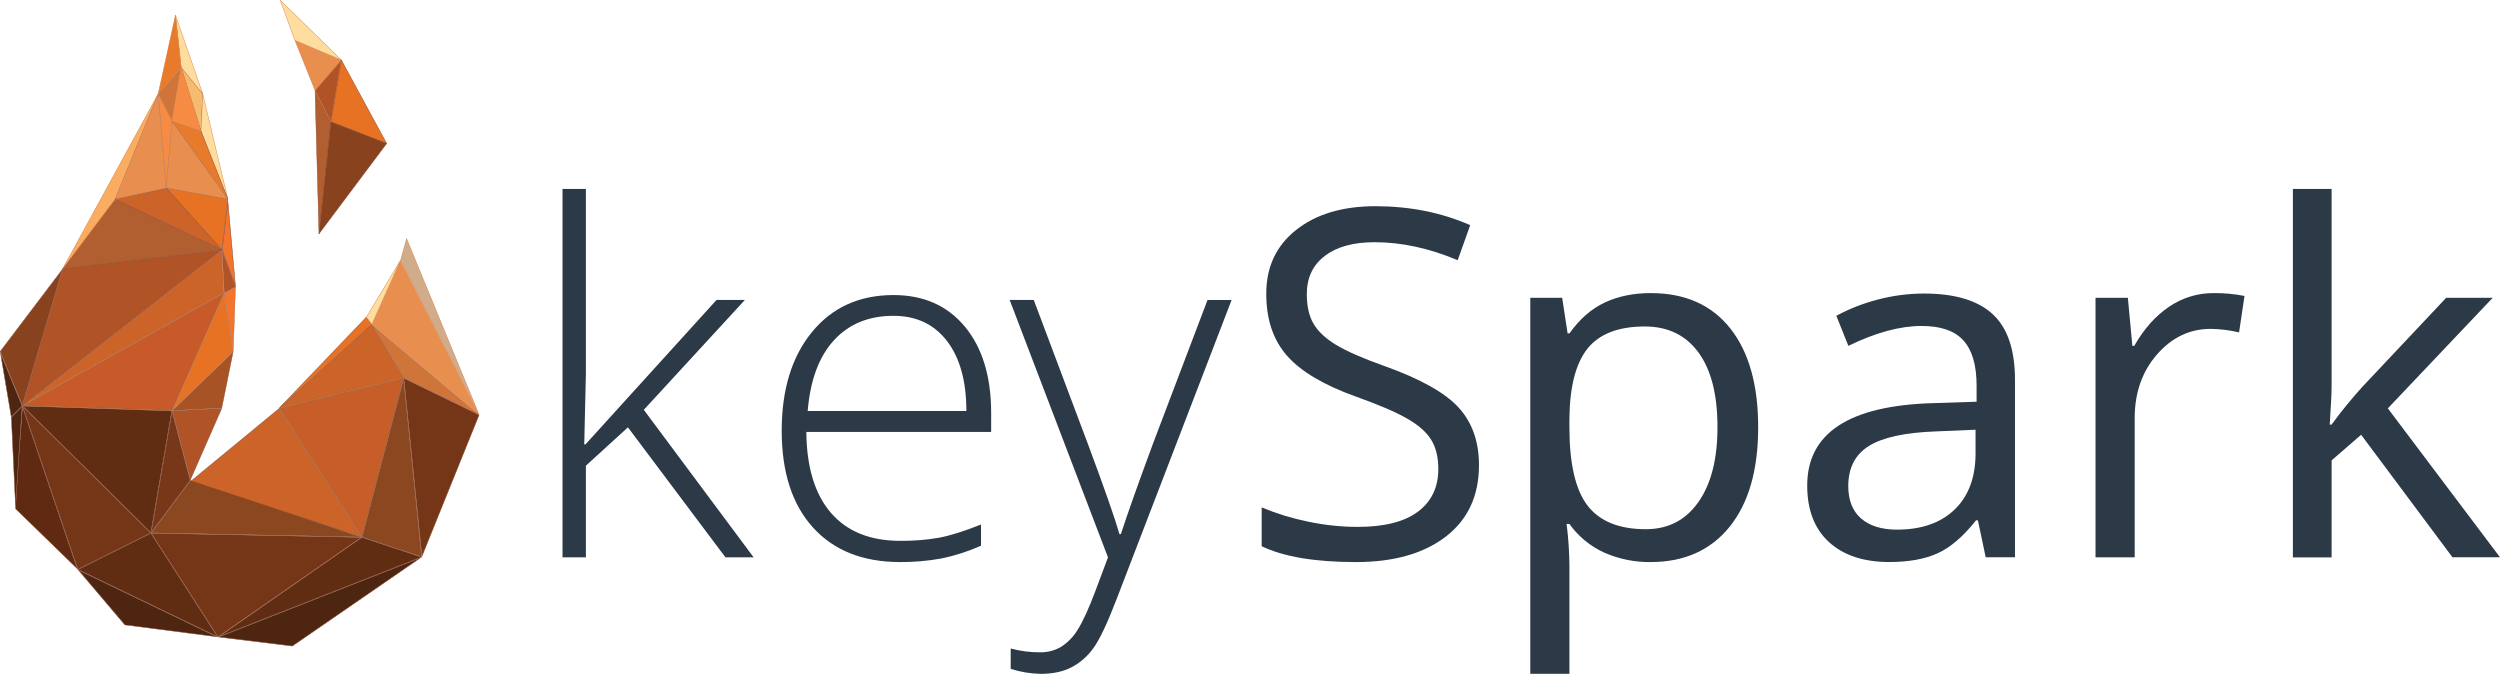
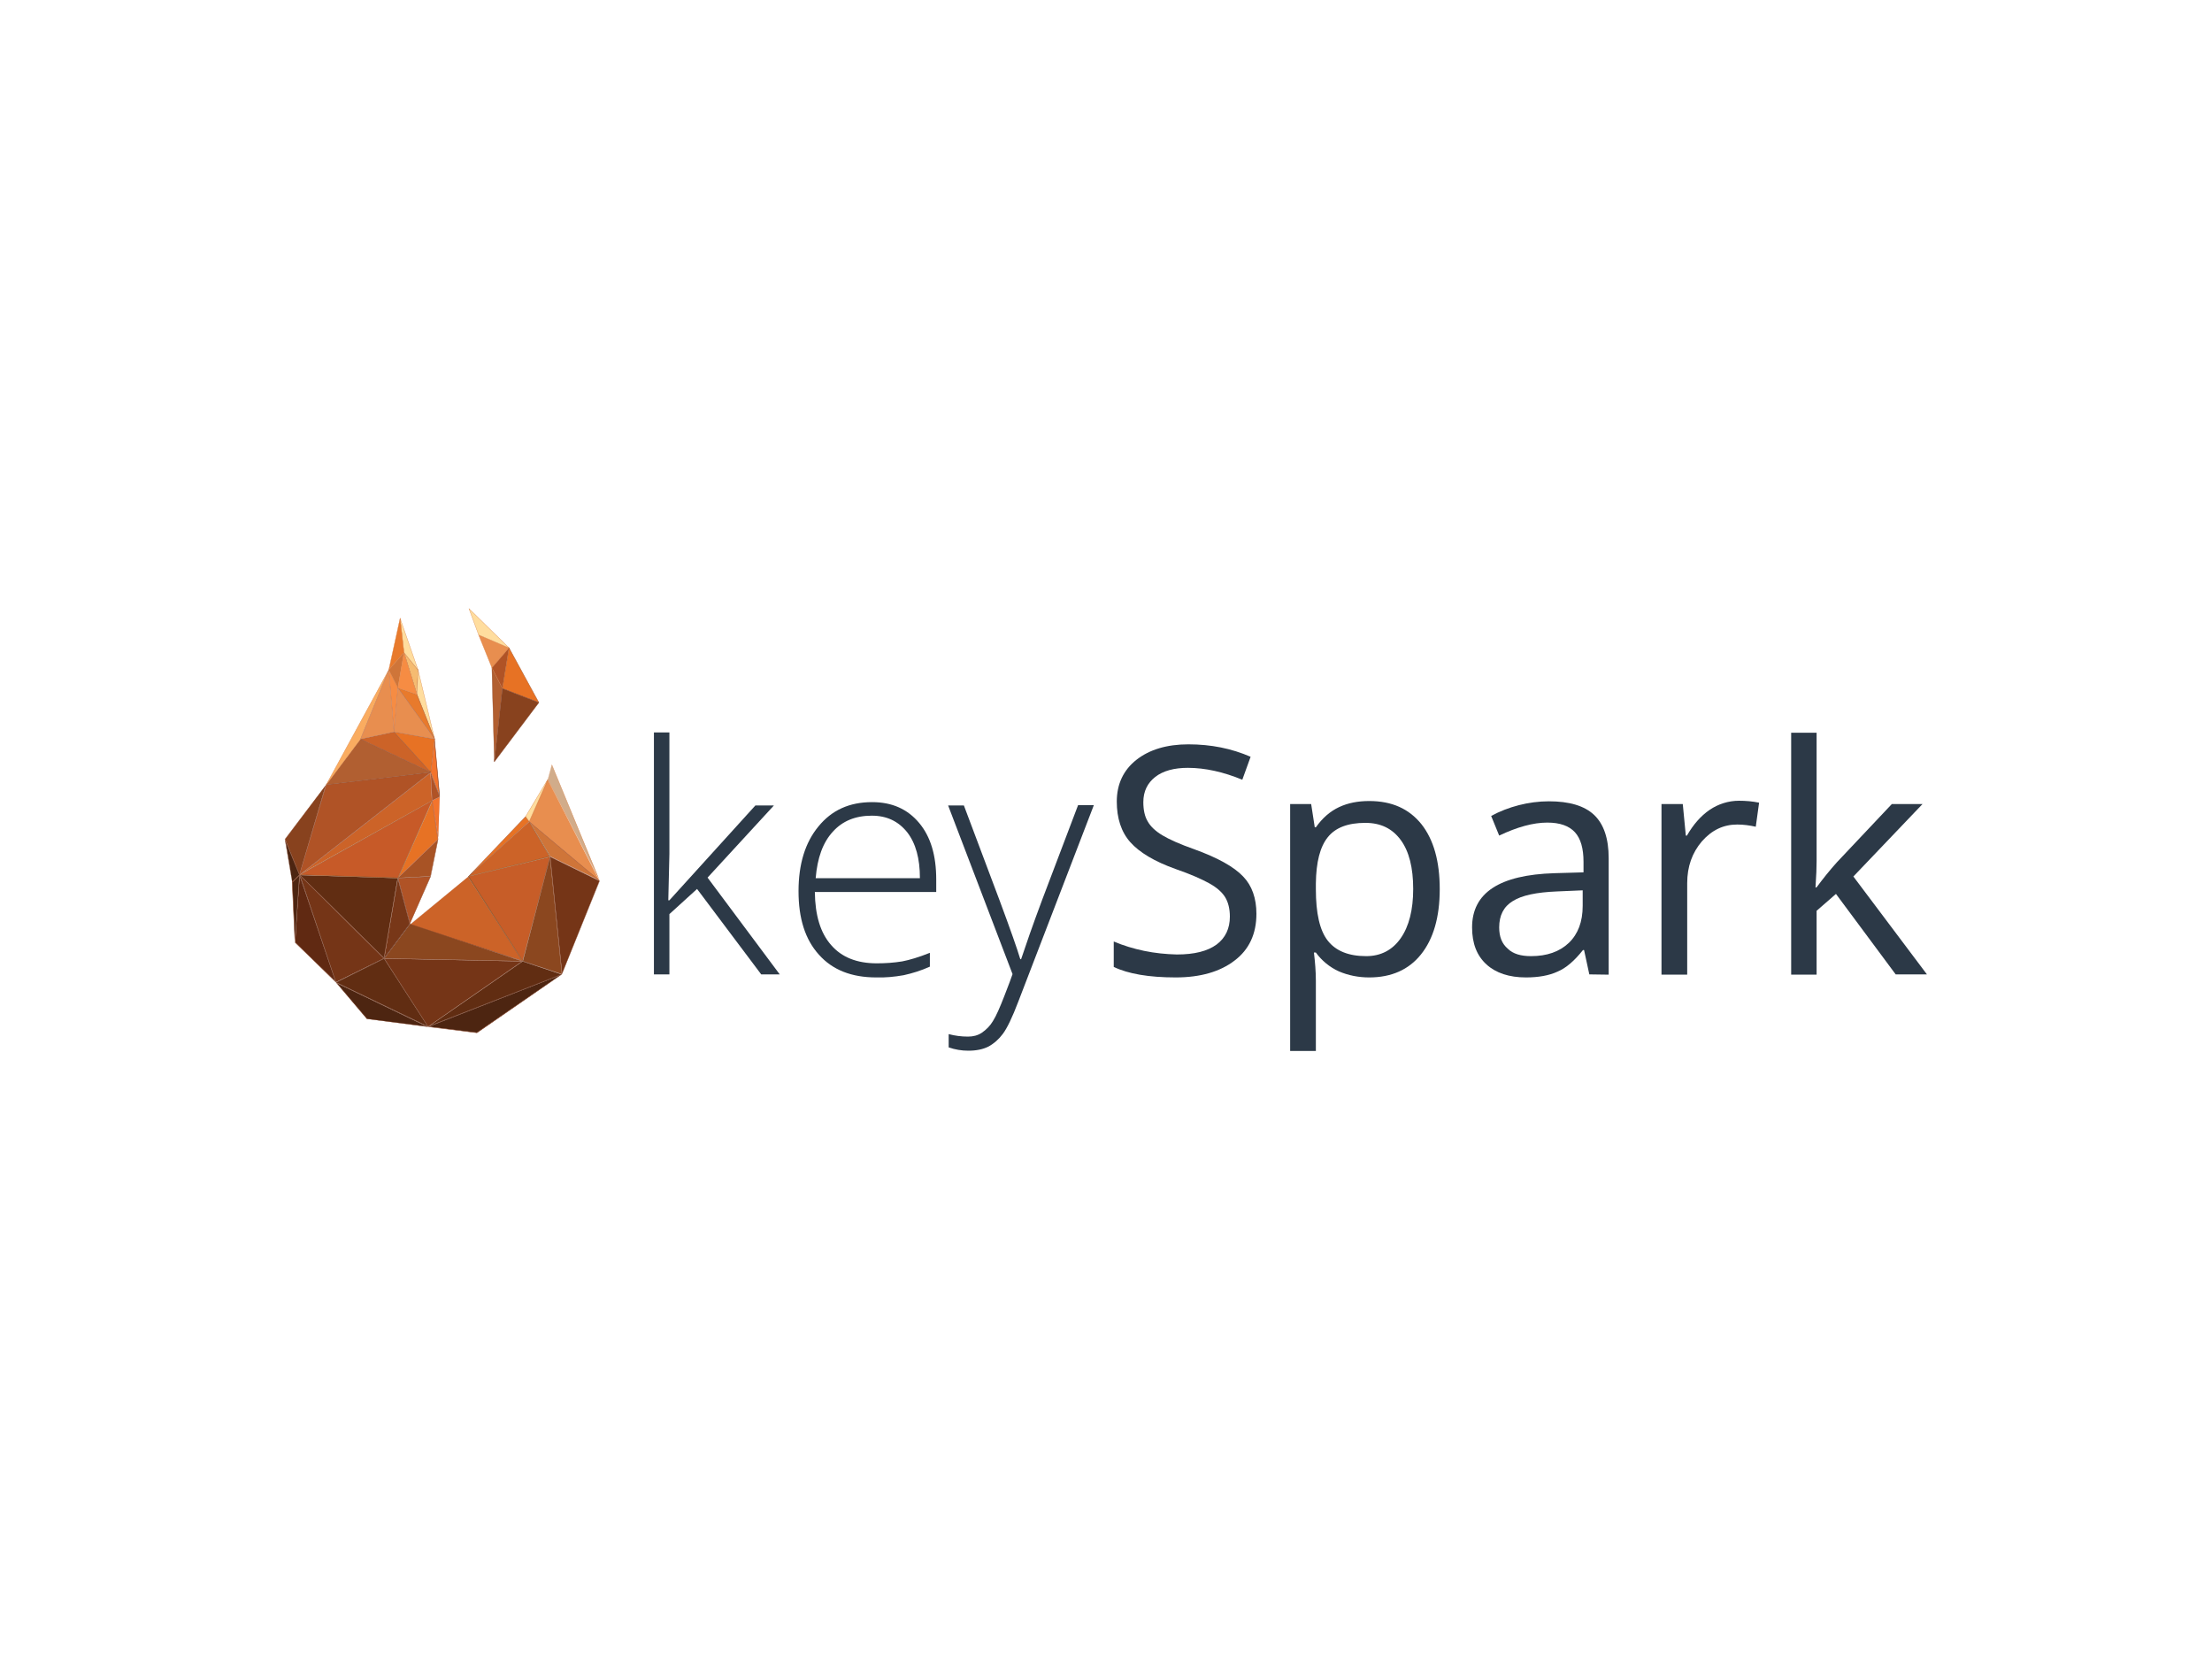
- <svg xmlns="http://www.w3.org/2000/svg" id="Layer_1" data-name="Layer 1" viewBox="0 0 1420.26 382.8">
-   <defs>
-     <style>.cls-1{fill:#f5bb71;}.cls-1,.cls-24,.cls-25,.cls-28,.cls-29,.cls-32,.cls-36{stroke:#8c4b31;}.cls-1,.cls-24,.cls-25,.cls-26,.cls-27,.cls-28,.cls-29,.cls-30,.cls-31,.cls-32,.cls-33,.cls-34,.cls-35,.cls-36,.cls-37{stroke-linejoin:round;stroke-width:0.25px;}.cls-2,.cls-36{fill:#88421e;}.cls-3{fill:#8c4b31;}.cls-4{fill:#602912;}.cls-5{fill:#4d2511;}.cls-6{fill:#753517;}.cls-33,.cls-37,.cls-7{fill:#e88e4f;}.cls-8{fill:#d67f43;}.cls-31,.cls-9{fill:#cf7539;}.cls-10{fill:#a15538;}.cls-11,.cls-28{fill:#cc6328;}.cls-12{fill:#c75d28;}.cls-13{fill:#8a5121;}.cls-14{fill:#8b471f;}.cls-15{fill:#612d12;}.cls-16{fill:#713d28;}.cls-17{fill:#783718;}.cls-18,.cls-24,.cls-34{fill:#b05326;}.cls-19{fill:#a85325;}.cls-20{fill:#f3742c;}.cls-21{fill:#b9623f;}.cls-22,.cls-29{fill:#e77224;}.cls-23{fill:#c75a28;}.cls-25{fill:#b15f31;}.cls-26{fill:#ffdd9e;}.cls-26,.cls-27,.cls-30,.cls-31,.cls-33,.cls-34,.cls-35{stroke:#d67f43;}.cls-27,.cls-32{fill:#e87a2c;}.cls-30{fill:#f68c43;}.cls-35{fill:#faac60;}.cls-37{stroke:#b07158;}.cls-38{fill:#d1ac8a;}.cls-39{fill:#2c3947;}</style>
-   </defs>
-   <polygon class="cls-1" points="114.19 74.53 102.91 38.25 115.18 53.33 114.19 74.53" />
-   <polygon class="cls-2" points="0.14 199.65 35.4 153.13 12.67 230.18 0.14 199.65" />
-   <path class="cls-3" d="M2057.72,979.76l-22.44,76-12.36-30.14,34.8-45.91m0.63-1.24-35.71,47.12,12.69,30.93,23-78h0Z" transform="translate(-2022.63 -826.01)" />
-   <path class="cls-4" d="M2031.52,1115.08c-0.23-1,2.41-38,3.88-57.88l31.12,91.92Z" transform="translate(-2022.63 -826.01)" />
-   <path class="cls-3" d="M2035.48,1057.82l30.75,90.84L2031.66,1115c-0.17-2.05,2.36-37.49,3.81-57.23m-0.16-1.25s-4.23,57.18-3.89,58.6l35.37,34.4-31.48-93h0Z" transform="translate(-2022.63 -826.01)" />
-   <polygon class="cls-5" points="0.31 200.72 12.54 230.53 6.43 236.82 0.31 200.72" />
-   <path class="cls-3" d="M2023.25,1027.82l11.77,28.69-5.89,6.06-5.89-34.75m-0.62-2.18,6.34,37.46,6.34-6.53-12.69-30.93h0Z" transform="translate(-2022.63 -826.01)" />
-   <polygon class="cls-5" points="6.47 237.08 12.54 230.88 8.82 286.94 6.47 237.08" />
-   <path class="cls-3" d="M2035,1057.23l-3.55,53.52-2.24-47.55,5.79-6m0.29-.66-6.34,6.53,2.45,52.07,3.89-58.6h0Z" transform="translate(-2022.63 -826.01)" />
-   <polygon class="cls-5" points="70.97 354.99 44.65 323.92 123.07 361.73 70.97 354.99" />
-   <path class="cls-3" d="M2067.76,1150.3l77.19,37.22-51.23-6.62-26-30.6m-1-.74,26.78,31.57,52.86,6.83-79.65-38.4h0Z" transform="translate(-2022.63 -826.01)" />
-   <polygon class="cls-5" points="124.32 361.89 238.68 316.99 166.08 367 124.32 361.89" />
-   <path class="cls-3" d="M2260.34,1143.52l-71.67,49.36-41.22-5.05,112.88-44.31m1.93-1L2146.45,1188l42.29,5.18,73.54-50.65h0Z" transform="translate(-2022.63 -826.01)" />
-   <polygon class="cls-6" points="229.46 214.92 272.15 235.73 239.72 315.96 229.46 214.92" />
-   <path class="cls-3" d="M2252.24,1041.14l42.38,20.67-32.19,79.65-10.19-100.32m-0.29-.42,10.34,101.78,32.66-80.81-43-21h0Z" transform="translate(-2022.63 -826.01)" />
-   <polygon class="cls-7" points="211.37 184.28 227.44 148.32 271.91 235.18 211.37 184.28" />
-   <path class="cls-8" d="M2250.08,974.63l44.07,86.07-60-50.44,15.92-35.63m0-.58-16.21,36.28,61.09,51.36L2250.06,974h0Z" transform="translate(-2022.63 -826.01)" />
-   <polygon class="cls-9" points="229.37 214.59 211.71 184.89 271.45 235.12 229.37 214.59" />
-   <path class="cls-10" d="M2234.82,1011.47l58.4,49.1-41.1-20-17.3-29.05m-1-1.15,18.09,30.39,43,21-61.09-51.36h0Z" transform="translate(-2022.63 -826.01)" />
-   <polygon class="cls-11" points="108.03 273.7 158.56 232.09 205.29 304.95 108.03 273.7" />
-   <path class="cls-3" d="M2181.16,1058.29l46.46,72.44-96.71-31.07,50.25-41.38m0.06-.37-50.82,41.85,97.81,31.42-47-73.27h0Z" transform="translate(-2022.63 -826.01)" />
-   <polygon class="cls-12" points="158.79 231.98 229.14 214.88 205.53 304.87 158.79 231.98" />
-   <path class="cls-13" d="M2251.59,1041.06l-23.48,89.51-46.49-72.49,70-17m0.35-.34-70.72,17.2,47,73.27,23.73-90.47h0Z" transform="translate(-2022.63 -826.01)" />
-   <polygon class="cls-11" points="211.19 184.51 229.12 214.62 159.04 231.67 211.19 184.51" />
-   <path class="cls-13" d="M2233.79,1010.72l17.76,29.84-69.43,16.88,51.67-46.72m0.06-.39-52.63,47.59,70.72-17.2-18.09-30.39h0Z" transform="translate(-2022.63 -826.01)" />
-   <polygon class="cls-14" points="205.73 305.09 229.26 215.41 239.5 316.3 205.73 305.09" />
-   <path class="cls-3" d="M2251.83,1042.12l10.16,100L2228.51,1131l23.32-88.9m0.11-1.4-23.73,90.47,34.07,11.31-10.34-101.78h0Z" transform="translate(-2022.63 -826.01)" />
-   <polygon class="cls-15" points="205.6 305.31 239.28 316.49 124.77 361.44 205.6 305.31" />
-   <path class="cls-16" d="M2228.25,1131.46l33.29,11.05-113.19,44.43,79.9-55.49m0-.28L2146.45,1188l115.83-45.47-34.07-11.31h0Z" transform="translate(-2022.63 -826.01)" />
-   <polygon class="cls-6" points="85.99 302.95 205.19 305.29 123.85 361.77 85.99 302.95" />
-   <path class="cls-3" d="M2108.85,1129.09l118.58,2.33-80.91,56.19-37.67-58.52m-0.46-.26,38.06,59.13,81.76-56.78-119.82-2.36h0Z" transform="translate(-2022.63 -826.01)" />
-   <polygon class="cls-15" points="44.45 323.55 85.71 302.98 123.47 361.64 44.45 323.55" />
-   <path class="cls-16" d="M2108.3,1129.15l37.46,58.2-78.39-37.79,40.93-20.4m0.09-.32-41.59,20.73,79.65,38.4-38.06-59.13h0Z" transform="translate(-2022.63 -826.01)" />
-   <polygon class="cls-6" points="12.97 231.02 85.54 302.78 44.24 323.37 12.97 231.02" />
-   <path class="cls-16" d="M2035.89,1057.49l72.07,71.27-41,20.45-31.05-91.72m-0.58-.92,31.48,93,41.59-20.73-73.07-72.26h0Z" transform="translate(-2022.63 -826.01)" />
-   <polygon class="cls-15" points="13 230.69 97.59 233.44 85.67 302.56 13 230.69" />
-   <path class="cls-3" d="M2035.95,1056.84l84.13,2.73-11.85,68.74-72.27-71.47m-0.63-.27,73.07,72.26,12-69.5-85.05-2.76h0Z" transform="translate(-2022.63 -826.01)" />
-   <polygon class="cls-14" points="86 302.7 108.19 273.04 204.75 305.03 86 302.7" />
-   <path class="cls-3" d="M2130.86,1099.2l95.7,31.7-117.68-2.31,22-29.39m-0.09-.29-22.38,29.92,119.82,2.36-97.44-32.28h0Z" transform="translate(-2022.63 -826.01)" />
-   <polygon class="cls-17" points="97.76 233.91 108 272.87 85.97 302.32 97.76 233.91" />
-   <path class="cls-16" d="M2120.42,1060.51l10.08,38.35-21.69,29,11.61-67.34m-0.05-1.18-12,69.5,22.38-29.92-10.4-39.58h0Z" transform="translate(-2022.63 -826.01)" />
-   <polygon class="cls-18" points="97.9 233.44 125.9 232.04 108.17 272.52 97.9 233.44" />
-   <path class="cls-3" d="M2148.33,1058.19l-17.51,40-10.14-38.59,27.64-1.38m0.39-.27-28.36,1.41,10.4,39.58,18-41h0Z" transform="translate(-2022.63 -826.01)" />
-   <polygon class="cls-19" points="132.42 200 125.99 231.78 98.06 233.18 132.42 200" />
-   <path class="cls-3" d="M2154.85,1026.38l-6.33,31.3L2121,1059l33.82-32.67m0.4-.74-34.88,33.69,28.36-1.41,6.52-32.28h0Z" transform="translate(-2022.63 -826.01)" />
-   <polygon class="cls-20" points="127.48 166.48 133.79 163.09 132.54 198.33 127.48 166.48" />
-   <path class="cls-21" d="M2156.29,989.32l-1.2,33.73-4.84-30.49,6-3.24m0.27-.43-6.58,3.53,5.28,33.22,1.3-36.75h0Z" transform="translate(-2022.63 -826.01)" />
-   <polygon class="cls-20" points="126.21 141.86 129.43 114.31 133.71 161.96 126.21 141.86" />
-   <path class="cls-3" d="M2152,941.54l4.09,45.51L2149,967.89l3.07-26.35m0-2.44-3.35,28.82,7.83,21-4.47-49.79h0Z" transform="translate(-2022.63 -826.01)" />
-   <polygon class="cls-22" points="127.28 166.85 132.49 199.58 98.11 232.78 127.28 166.85" />
-   <path class="cls-21" d="M2149.86,993.3l5.12,32.25-33.87,32.71,28.74-65m0.11-.88-29.6,66.91,34.88-33.69L2150,992.42h0Z" transform="translate(-2022.63 -826.01)" />
-   <polygon class="cls-18" points="126.26 142.71 133.77 162.82 127.46 166.21 126.26 142.71" />
-   <path class="cls-3" d="M2149.06,969.53l7.18,19.24-6,3.24-1.14-22.49m-0.33-1.61,1.25,24.5,6.58-3.53-7.83-21h0Z" transform="translate(-2022.63 -826.01)" />
-   <polygon class="cls-11" points="125.98 142.16 127.21 166.34 14.05 229.65 125.98 142.16" />
-   <path class="cls-21" d="M2148.5,968.41l1.22,23.86L2038,1054.76l110.46-86.34m0.23-.49-113.41,88.65L2150,992.42l-1.25-24.5h0Z" transform="translate(-2022.63 -826.01)" />
-   <polygon class="cls-23" points="13.14 230.44 127.08 166.7 97.66 233.19 13.14 230.44" />
-   <path class="cls-13" d="M2149.44,993l-29.23,66.07-84-2.73L2149.44,993m0.53-.58-114.66,64.15,85.05,2.76,29.6-66.91h0Z" transform="translate(-2022.63 -826.01)" />
-   <polygon class="cls-24" points="35.71 152.51 126.09 141.91 12.69 230.56 35.71 152.51" />
-   <polygon class="cls-25" points="65.43 113.09 126.09 141.91 35.71 152.51 65.43 113.09" />
-   <polygon class="cls-26" points="115.18 53.33 129.45 113.09 114.19 74.53 115.18 53.33" />
-   <polygon class="cls-26" points="99.68 8.56 102.91 38.25 115.18 53.33 99.68 8.56" />
-   <polygon class="cls-27" points="89.86 53.33 99.68 8.56 102.91 38.25 89.86 53.33" />
-   <polygon class="cls-28" points="126.09 141.91 94.45 106.81 65.43 113.09 126.09 141.91" />
-   <polygon class="cls-29" points="129.45 113.09 94.45 106.81 126.09 141.91 129.45 113.09" />
-   <polygon class="cls-30" points="89.86 53.33 97.74 68.88 94.45 106.81 89.86 53.33" />
-   <polygon class="cls-31" points="102.91 38.25 97.74 68.88 89.86 53.33 102.91 38.25" />
-   <polygon class="cls-32" points="97.74 68.88 114.19 74.53 129.45 113.09 97.74 68.88" />
-   <polygon class="cls-30" points="102.91 38.25 97.74 68.88 114.19 74.53 102.91 38.25" />
-   <polygon class="cls-33" points="178.99 51.41 167.55 22.92 193.94 34.12 178.99 51.41" />
-   <polygon class="cls-25" points="178.99 51.41 188.01 69.23 181.22 132.82 178.99 51.41" />
-   <polygon class="cls-34" points="193.94 34.12 188.01 69.23 178.99 51.41 193.94 34.12" />
-   <polygon class="cls-29" points="193.94 34.12 188.01 69.23 219.66 81.51 193.94 34.12" />
-   <polygon class="cls-35" points="89.86 53.33 35.71 152.51 65.43 113.09 89.86 53.33" />
-   <polygon class="cls-29" points="158.59 231.9 208.16 180.13 211.22 184.31 158.59 231.9" />
-   <polygon class="cls-26" points="227.43 148.03 208.16 180.13 211.22 184.31 227.43 148.03" />
-   <polygon class="cls-36" points="219.66 81.51 181.22 132.82 188.01 69.23 219.66 81.51" />
-   <polygon class="cls-26" points="193.94 34.12 159.2 0.13 167.55 22.92 193.94 34.12" />
-   <polygon class="cls-37" points="65.43 113.09 89.86 53.33 94.45 106.81 65.43 113.09" />
-   <polygon class="cls-37" points="97.74 68.88 129.45 113.09 94.45 106.81 97.74 68.88" />
-   <polygon class="cls-38" points="227.54 147.98 230.94 135.53 271.04 232.92 227.54 147.98" />
-   <path class="cls-8" d="M2253.6,961.94l38.8,94.25L2250.33,974l3.27-12.08m0-.78L2250.06,974l44.88,87.64-41.39-100.53h0Z" transform="translate(-2022.63 -826.01)" />
-   <path class="cls-39" d="M2355.24,1078.47l74.45-82.05h16.1l-57.41,62.41,62.38,83.8h-16l-55.4-73.85-23.88,21.79v52.06h-13.28V933.34h13.28v104.92l-0.94,40.22h0.67Z" transform="translate(-2022.63 -826.01)" />
-   <path class="cls-39" d="M2534.06,1145.32q-31.79,0-49.57-19.64t-17.77-55q0-35,17.17-56t46.28-21.05q25.76,0,40.65,18t14.89,49v10.76h-105q0.27,30.13,14,46t39.37,15.87a121.75,121.75,0,0,0,21.93-1.75q9.46-1.75,23.94-7.53V1136a106.45,106.45,0,0,1-22.8,7.33A126.32,126.32,0,0,1,2534.06,1145.32Zm-3.89-139.89q-21.06,0-33.8,13.92t-14.89,40.15h90.15q0-25.42-11-39.75T2530.17,1005.43Z" transform="translate(-2022.63 -826.01)" />
-   <path class="cls-39" d="M2596.23,996.42h13.68l30.85,82.05q14.08,37.8,17.84,51h0.8q5.63-17.35,18.38-51.79l30.85-81.24h13.68L2657,1166.31q-7.92,20.71-13.28,28a35.6,35.6,0,0,1-12.54,10.89q-7.18,3.63-17.37,3.63a59.69,59.69,0,0,1-17-2.83v-11.57a62.73,62.73,0,0,0,16.77,2.15,22.52,22.52,0,0,0,12.07-3.23,30.14,30.14,0,0,0,9.46-10q4.22-6.79,9.79-21.52t7.18-19.17Z" transform="translate(-2022.63 -826.01)" />
-   <path class="cls-39" d="M2862.84,1090.31q0,26-18.78,40.49t-51,14.53q-34.88,0-53.66-9v-22.06a140.66,140.66,0,0,0,26.29,8.07,137.92,137.92,0,0,0,28.17,3q22.8,0,34.34-8.68t11.54-24.14q0-10.22-4.09-16.75t-13.68-12q-9.59-5.51-29.18-12.51-27.36-9.82-39.1-23.27T2742,992.79q0-22.73,17-36.18t45.07-13.45q29.24,0,53.79,10.76l-7.11,19.91q-24.28-10.22-47.22-10.22-18.11,0-28.3,7.8t-10.2,21.66q0,10.22,3.76,16.75t12.68,12q8.92,5.45,27.3,12,30.85,11,42.46,23.67T2862.84,1090.31Z" transform="translate(-2022.63 -826.01)" />
-   <path class="cls-39" d="M2960.37,1145.32a63.47,63.47,0,0,1-26.22-5.31,49.33,49.33,0,0,1-19.92-16.34h-1.61a198.25,198.25,0,0,1,1.61,24.48v60.66H2892V995.21h18.11l3.08,20.18h1.07q8.58-12.11,20-17.49t26.16-5.38q29.24,0,45.14,20t15.9,56.23q0,36.32-16.16,56.43T2960.37,1145.32Zm-3.22-133.84q-22.54,0-32.6,12.51t-10.33,39.82v5q0,31.07,10.33,44.46t33.13,13.38q19,0,29.85-15.47t10.8-42.64q0-27.57-10.8-42.3T2957.15,1011.49Z" transform="translate(-2022.63 -826.01)" />
-   <path class="cls-39" d="M3150.72,1142.63l-4.43-21h-1.07q-11,13.86-21.93,18.76t-27.3,4.91q-21.87,0-34.27-11.3t-12.41-32.15q0-44.66,71.23-46.81l25-.81v-9.15q0-17.35-7.45-25.62t-23.81-8.27q-18.38,0-41.58,11.3l-6.84-17.08a104.53,104.53,0,0,1,23.81-9.28,102.91,102.91,0,0,1,26-3.36q26.29,0,39,11.7t12.68,37.53v100.61h-16.5Zm-50.3-15.74q20.79,0,32.66-11.43t11.87-32v-13.32l-22.27.94q-26.56.94-38.3,8.27t-11.74,22.8q0,12.1,7.31,18.43T3100.42,1126.9Z" transform="translate(-2022.63 -826.01)" />
-   <path class="cls-39" d="M3280.17,992.52a86.91,86.91,0,0,1,17.57,1.61l-3.08,20.71a75.66,75.66,0,0,0-16.1-2q-17.84,0-30.52,14.53t-12.68,36.18v79.09H3213.1V995.21h18.38l2.55,27.3h1.07q8.18-14.39,19.72-22.19A44.31,44.31,0,0,1,3280.17,992.52Z" transform="translate(-2022.63 -826.01)" />
-   <path class="cls-39" d="M3347.24,1067.17a262.17,262.17,0,0,1,17.57-21.52l47.49-50.44h26.43L3379.17,1058l63.72,84.61h-27L3364,1073l-16.77,14.53v55.15h-22V933.34h22v111q0,7.4-1.07,22.87h1.07Z" transform="translate(-2022.63 -826.01)" />
+ <svg xmlns="http://www.w3.org/2000/svg" version="1.1" id="Layer_1" x="0px" y="0px" viewBox="0 0 800 600" style="enable-background:new 0 0 800 600;" xml:space="preserve">
+   <style type="text/css">
+ 	.st0{fill:#F5BB71;stroke:#8C4B31;stroke-width:0.104;stroke-linejoin:round;}
+ 	.st1{fill:#88421E;}
+ 	.st2{fill:#8C4B31;}
+ 	.st3{fill:#602912;}
+ 	.st4{fill:#4D2511;}
+ 	.st5{fill:#753517;}
+ 	.st6{fill:#E88E4F;}
+ 	.st7{fill:#D67F43;}
+ 	.st8{fill:#CF7539;}
+ 	.st9{fill:#A15538;}
+ 	.st10{fill:#CC6328;}
+ 	.st11{fill:#C75D28;}
+ 	.st12{fill:#8A5121;}
+ 	.st13{fill:#8B471F;}
+ 	.st14{fill:#612D12;}
+ 	.st15{fill:#713D28;}
+ 	.st16{fill:#783718;}
+ 	.st17{fill:#B05326;}
+ 	.st18{fill:#A85325;}
+ 	.st19{fill:#F3742C;}
+ 	.st20{fill:#B9623F;}
+ 	.st21{fill:#E77224;}
+ 	.st22{fill:#C75A28;}
+ 	.st23{fill:#B05326;stroke:#8C4B31;stroke-width:0.104;stroke-linejoin:round;}
+ 	.st24{fill:#B15F31;stroke:#8C4B31;stroke-width:0.104;stroke-linejoin:round;}
+ 	.st25{fill:#FFDD9E;stroke:#D67F43;stroke-width:0.104;stroke-linejoin:round;}
+ 	.st26{fill:#E87A2C;stroke:#D67F43;stroke-width:0.104;stroke-linejoin:round;}
+ 	.st27{fill:#CC6328;stroke:#8C4B31;stroke-width:0.104;stroke-linejoin:round;}
+ 	.st28{fill:#E77224;stroke:#8C4B31;stroke-width:0.104;stroke-linejoin:round;}
+ 	.st29{fill:#F68C43;stroke:#D67F43;stroke-width:0.104;stroke-linejoin:round;}
+ 	.st30{fill:#CF7539;stroke:#D67F43;stroke-width:0.104;stroke-linejoin:round;}
+ 	.st31{fill:#E87A2C;stroke:#8C4B31;stroke-width:0.104;stroke-linejoin:round;}
+ 	.st32{fill:#E88E4F;stroke:#D67F43;stroke-width:0.104;stroke-linejoin:round;}
+ 	.st33{fill:#B05326;stroke:#D67F43;stroke-width:0.104;stroke-linejoin:round;}
+ 	.st34{fill:#FAAC60;stroke:#D67F43;stroke-width:0.104;stroke-linejoin:round;}
+ 	.st35{fill:#88421E;stroke:#8C4B31;stroke-width:0.104;stroke-linejoin:round;}
+ 	.st36{fill:#E88E4F;stroke:#B07158;stroke-width:0.104;stroke-linejoin:round;}
+ 	.st37{fill:#D1AC8A;}
+ 	.st38{fill:#2C3947;}
+ </style>
+   <g>
+     <polygon class="st0" points="150.8,251.2 146.1,236 151.2,242.3  " />
+     <polygon class="st1" points="103.1,303.5 117.8,284 108.3,316.3  " />
+     <path class="st2" d="M117.7,284.3l-9.4,31.8l-5.2-12.6L117.7,284.3 M118,283.8L103,303.5l5.3,12.9L118,283.8L118,283.8L118,283.8z" />
+     <path class="st3" d="M106.8,340.9c-0.1-0.4,1-15.9,1.6-24.2l13,38.4L106.8,340.9z" />
+     <path class="st2" d="M108.4,316.9l12.9,38l-14.5-14.1C106.7,340,107.8,325.2,108.4,316.9 M108.3,316.4c0,0-1.8,23.9-1.6,24.5   l14.8,14.4L108.3,316.4L108.3,316.4z" />
+     <polygon class="st4" points="103.2,303.9 108.3,316.4 105.7,319  " />
+     <path class="st2" d="M103.3,304.4l4.9,12l-2.5,2.5L103.3,304.4 M103,303.5l2.7,15.7l2.7-2.7L103,303.5L103,303.5L103,303.5z" />
+     <polygon class="st4" points="105.7,319.1 108.3,316.6 106.7,340  " />
+     <path class="st2" d="M108.2,316.7l-1.5,22.4l-0.9-19.9L108.2,316.7 M108.3,316.4l-2.7,2.7l1,21.8L108.3,316.4L108.3,316.4z" />
+     <polygon class="st4" points="132.7,368.5 121.7,355.5 154.5,371.3  " />
+     <path class="st2" d="M121.9,355.6l32.3,15.6l-21.4-2.8L121.9,355.6 M121.5,355.3l11.2,13.2l22.1,2.9L121.5,355.3L121.5,355.3   L121.5,355.3z" />
+     <polygon class="st4" points="155,371.3 202.8,352.6 172.5,373.5  " />
+     <path class="st2" d="M202.4,352.8l-30,20.6l-17.2-2.1L202.4,352.8 M203.2,352.4l-48.4,19l17.7,2.2L203.2,352.4L203.2,352.4   L203.2,352.4z" />
+     <polygon class="st5" points="199,309.9 216.8,318.6 203.3,352.1  " />
+     <path class="st2" d="M199.1,310l17.7,8.6l-13.5,33.3L199.1,310 M198.9,309.8l4.3,42.6l13.7-33.8L198.9,309.8L198.9,309.8   L198.9,309.8z" />
+     <polygon class="st6" points="191.4,297.1 198.1,282 216.7,318.4  " />
+     <path class="st7" d="M198.2,282.2l18.4,36l-25.1-21.1L198.2,282.2 M198.1,281.9l-6.8,15.2l25.5,21.5L198.1,281.9L198.1,281.9   L198.1,281.9z" />
+     <polygon class="st8" points="199,309.7 191.6,297.3 216.6,318.3  " />
+     <path class="st9" d="M191.8,297.6l24.4,20.5l-17.2-8.4L191.8,297.6 M191.4,297.1l7.6,12.7l18,8.8L191.4,297.1L191.4,297.1   L191.4,297.1z" />
+     <polygon class="st10" points="148.2,334.5 169.3,317.1 188.9,347.5  " />
+     <path class="st2" d="M169.3,317.1l19.4,30.3l-40.4-13L169.3,317.1 M169.4,317l-21.3,17.5l40.9,13.1L169.4,317L169.4,317L169.4,317z   " />
+     <polygon class="st11" points="169.4,317 198.9,309.9 189,347.5  " />
+     <path class="st12" d="M198.8,309.9l-9.8,37.4l-19.4-30.3L198.8,309.9 M198.9,309.8l-29.6,7.2l19.7,30.6L198.9,309.8L198.9,309.8   L198.9,309.8z" />
+     <polygon class="st10" points="191.4,297.2 198.8,309.8 169.5,316.9  " />
+     <path class="st12" d="M191.3,297.2l7.4,12.5l-29,7.1L191.3,297.2 M191.4,297.1l-22,19.9l29.6-7.2L191.4,297.1L191.4,297.1z" />
+     <polygon class="st13" points="189.1,347.6 198.9,310.1 203.2,352.3  " />
+     <path class="st2" d="M198.9,310.4l4.2,41.8l-14-4.7L198.9,310.4 M198.9,309.8l-9.9,37.8l14.2,4.7L198.9,309.8L198.9,309.8z" />
+     <polygon class="st14" points="189,347.7 203.1,352.4 155.2,371.1  " />
+     <path class="st15" d="M189,347.7l13.9,4.6l-47.3,18.6L189,347.7 M189,347.6l-34.2,23.8l48.4-19L189,347.6L189,347.6L189,347.6z" />
+     <polygon class="st5" points="139,346.7 188.8,347.7 154.8,371.3  " />
+     <path class="st2" d="M139.1,346.7l49.6,1l-33.8,23.5L139.1,346.7 M138.9,346.6l15.9,24.7l34.2-23.7L138.9,346.6L138.9,346.6   L138.9,346.6z" />
+     <polygon class="st14" points="121.6,355.3 138.9,346.7 154.7,371.2  " />
+     <path class="st15" d="M138.9,346.8l15.7,24.3l-32.8-15.8L138.9,346.8 M138.9,346.6l-17.4,8.7l33.3,16.1L138.9,346.6L138.9,346.6   L138.9,346.6z" />
+     <polygon class="st5" points="108.5,316.6 138.8,346.6 121.5,355.2  " />
+     <path class="st15" d="M108.6,316.8l30.1,29.8l-17.1,8.6L108.6,316.8 M108.3,316.4l13.2,38.9l17.4-8.7L108.3,316.4L108.3,316.4   L108.3,316.4z" />
+     <polygon class="st14" points="108.5,316.5 143.8,317.6 138.9,346.5  " />
+     <path class="st2" d="M108.6,316.5l35.2,1.1l-5,28.7L108.6,316.5 M108.3,316.4l30.6,30.2l5-29.1L108.3,316.4L108.3,316.4   L108.3,316.4z" />
+     <polygon class="st13" points="139,346.6 148.3,334.2 188.7,347.6  " />
+     <path class="st2" d="M148.3,334.2l40,13.3l-49.2-1L148.3,334.2 M148.3,334.1l-9.4,12.5l50.1,1L148.3,334.1L148.3,334.1L148.3,334.1   z" />
+     <polygon class="st16" points="143.9,317.8 148.2,334.1 139,346.4  " />
+     <path class="st15" d="M143.9,318.1l4.2,16l-9.1,12.1L143.9,318.1 M143.9,317.6l-5,29.1l9.4-12.5L143.9,317.6L143.9,317.6   L143.9,317.6z" />
+     <polygon class="st17" points="144,317.6 155.7,317 148.3,334  " />
+     <path class="st2" d="M155.6,317.1l-7.3,16.7l-4.2-16.1L155.6,317.1 M155.8,317l-11.9,0.6l4.3,16.6L155.8,317L155.8,317L155.8,317z" />
+     <polygon class="st18" points="158.4,303.6 155.7,316.9 144,317.5  " />
+     <path class="st2" d="M158.3,303.8l-2.6,13.1l-11.5,0.6L158.3,303.8 M158.5,303.5l-14.6,14.1l11.9-0.6L158.5,303.5L158.5,303.5   L158.5,303.5z" />
+     <polygon class="st19" points="156.3,289.6 159,288.2 158.5,302.9  " />
+     <path class="st20" d="M158.9,288.3l-0.5,14.1l-2-12.8L158.9,288.3 M159,288.1l-2.8,1.5l2.2,13.9L159,288.1L159,288.1z" />
+     <polygon class="st19" points="155.8,279.3 157.2,267.8 159,287.7  " />
+     <path class="st2" d="M157.1,268.3l1.7,19l-3-8L157.1,268.3 M157.2,267.3l-1.4,12.1l3.3,8.8L157.2,267.3L157.2,267.3L157.2,267.3z" />
+     <polygon class="st21" points="156.3,289.8 158.4,303.5 144.1,317.3  " />
+     <path class="st20" d="M156.2,290l2.1,13.5l-14.2,13.7L156.2,290 M156.3,289.6l-12.4,28l14.6-14.1L156.3,289.6L156.3,289.6   L156.3,289.6z" />
+     <polygon class="st17" points="155.8,279.7 159,288.1 156.3,289.5  " />
+     <path class="st2" d="M155.9,280l3,8l-2.5,1.4L155.9,280 M155.8,279.3l0.5,10.2l2.8-1.5L155.8,279.3L155.8,279.3L155.8,279.3z" />
+     <polygon class="st10" points="155.7,279.5 156.2,289.6 108.9,316  " />
+     <path class="st20" d="M155.7,279.6l0.5,10l-46.7,26.1L155.7,279.6 M155.8,279.4l-47.4,37.1l48-26.8L155.8,279.4L155.8,279.4   L155.8,279.4z" />
+     <polygon class="st22" points="108.5,316.4 156.2,289.7 143.9,317.5  " />
+     <path class="st12" d="M156.1,289.8l-12.2,27.6l-35.1-1.1L156.1,289.8 M156.3,289.6l-47.9,26.8l35.6,1.2L156.3,289.6L156.3,289.6   L156.3,289.6z" />
+     <polygon class="st23" points="118,283.8 155.8,279.3 108.3,316.4  " />
+     <polygon class="st24" points="130.4,267.3 155.8,279.3 118,283.8  " />
+     <polygon class="st25" points="151.2,242.3 157.2,267.3 150.8,251.2  " />
+     <polygon class="st25" points="144.7,223.6 146.1,236 151.2,242.3  " />
+     <polygon class="st26" points="140.6,242.3 144.7,223.6 146.1,236  " />
+     <polygon class="st27" points="155.8,279.3 142.5,264.7 130.4,267.3  " />
+     <polygon class="st28" points="157.2,267.3 142.5,264.7 155.8,279.3  " />
+     <polygon class="st29" points="140.6,242.3 143.9,248.8 142.5,264.7  " />
+     <polygon class="st30" points="146.1,236 143.9,248.8 140.6,242.3  " />
+     <polygon class="st31" points="143.9,248.8 150.8,251.2 157.2,267.3  " />
+     <polygon class="st29" points="146.1,236 143.9,248.8 150.8,251.2  " />
+     <polygon class="st32" points="177.9,241.5 173.1,229.6 184.1,234.3  " />
+     <polygon class="st24" points="177.9,241.5 181.7,249 178.8,275.5  " />
+     <polygon class="st33" points="184.1,234.3 181.7,249 177.9,241.5  " />
+     <polygon class="st28" points="184.1,234.3 181.7,249 194.9,254.1  " />
+     <polygon class="st34" points="140.6,242.3 118,283.8 130.4,267.3  " />
+     <polygon class="st28" points="169.4,317 190.1,295.3 191.4,297.1  " />
+     <polygon class="st25" points="198.1,281.9 190.1,295.3 191.4,297.1  " />
+     <polygon class="st35" points="194.9,254.1 178.8,275.5 181.7,249  " />
+     <polygon class="st25" points="184.1,234.3 169.6,220.1 173.1,229.6  " />
+     <polygon class="st36" points="130.4,267.3 140.6,242.3 142.5,264.7  " />
+     <polygon class="st36" points="143.9,248.8 157.2,267.3 142.5,264.7  " />
+     <polygon class="st37" points="198.2,281.9 199.6,276.7 216.4,317.4  " />
+     <path class="st7" d="M199.6,276.8l16.2,39.4l-17.6-34.4L199.6,276.8 M199.6,276.5l-1.5,5.4l18.8,36.6L199.6,276.5L199.6,276.5   L199.6,276.5z" />
+     <path class="st38" d="M242.1,325.6l31.1-34.3h6.7l-24,26.1l26.1,35h-6.7l-23.2-30.9l-10,9.1v21.8h-5.6v-87.5h5.6v43.9l-0.4,16.8   L242.1,325.6L242.1,325.6z" />
+     <path class="st38" d="M316.9,353.5c-8.9,0-15.8-2.7-20.7-8.2c-5-5.5-7.4-13.1-7.4-23c0-9.8,2.4-17.6,7.2-23.4   c4.8-5.9,11.2-8.8,19.4-8.8c7.2,0,12.8,2.5,17,7.5c4.2,5,6.2,11.8,6.2,20.5v4.5h-43.9c0.1,8.4,2,14.8,5.9,19.2   c3.8,4.4,9.3,6.6,16.5,6.6c3.1,0,6.1-0.2,9.2-0.7c2.6-0.5,6-1.5,10-3.1v5c-3.1,1.4-6.3,2.4-9.5,3.1   C323.4,353.3,320.1,353.6,316.9,353.5z M315.3,295c-5.9,0-10.6,1.9-14.1,5.8c-3.6,3.9-5.6,9.5-6.2,16.8h37.7   c0-7.1-1.5-12.6-4.6-16.6C324.9,297,320.7,295,315.3,295L315.3,295z" />
+     <path class="st38" d="M342.9,291.3h5.7l12.9,34.3c3.9,10.5,6.4,17.6,7.5,21.3h0.3c1.6-4.8,4.1-12.1,7.7-21.7l12.9-34h5.7l-27.3,71   c-2.2,5.8-4.1,9.7-5.6,11.7c-1.4,1.9-3.2,3.5-5.2,4.6c-2,1-4.4,1.5-7.3,1.5c-2.4,0-4.8-0.4-7.1-1.2v-4.8c2.3,0.6,4.6,0.9,7,0.9   c1.8,0,3.5-0.4,5-1.4c1.6-1.1,3-2.5,4-4.2c1.2-1.9,2.5-4.9,4.1-9c1.6-4.1,2.6-6.8,3-8L342.9,291.3z" />
+     <path class="st38" d="M454.4,330.5c0,7.2-2.6,12.9-7.9,16.9c-5.2,4-12.3,6.1-21.3,6.1c-9.7,0-17.2-1.3-22.4-3.8v-9.2   c3.5,1.5,7.2,2.6,11,3.4c3.9,0.8,7.8,1.2,11.8,1.3c6.4,0,11.1-1.2,14.4-3.6c3.2-2.4,4.8-5.8,4.8-10.1c0-2.8-0.6-5.2-1.7-7   c-1.1-1.8-3-3.5-5.7-5c-2.7-1.5-6.7-3.3-12.2-5.2c-7.6-2.7-13.1-6-16.4-9.7c-3.3-3.7-4.9-8.7-4.9-14.7c0-6.3,2.4-11.4,7.1-15.1   c4.7-3.7,11-5.6,18.8-5.6c8.2,0,15.6,1.5,22.5,4.5l-3,8.3c-6.8-2.8-13.4-4.3-19.7-4.3c-5,0-9,1.1-11.8,3.3   c-2.8,2.2-4.3,5.2-4.3,9.1c0,2.8,0.5,5.2,1.6,7c1,1.8,2.8,3.5,5.3,5c2.5,1.5,6.3,3.2,11.4,5c8.6,3.1,14.5,6.4,17.8,9.9   C452.8,320.3,454.4,324.9,454.4,330.5z" />
+     <path class="st38" d="M495.2,353.5c-3.8,0-7.5-0.7-11-2.2c-3.3-1.5-6.2-3.9-8.3-6.8h-0.7c0.4,3.4,0.7,6.8,0.7,10.2v25.4h-9.3v-89.3   h7.6l1.3,8.4h0.4c2.4-3.4,5.2-5.8,8.4-7.3c3.2-1.5,6.8-2.2,10.9-2.2c8.2,0,14.4,2.8,18.9,8.4c4.4,5.6,6.6,13.4,6.6,23.5   c0,10.1-2.3,18-6.8,23.6C509.5,350.7,503.2,353.5,495.2,353.5z M493.8,297.6c-6.3,0-10.8,1.7-13.6,5.2c-2.8,3.5-4.2,9-4.3,16.7v2.1   c0,8.7,1.4,14.9,4.3,18.6c2.9,3.7,7.5,5.6,13.9,5.6c5.3,0,9.5-2.2,12.5-6.5c3-4.3,4.5-10.3,4.5-17.8c0-7.7-1.5-13.6-4.5-17.7   C503.5,299.6,499.3,297.6,493.8,297.6L493.8,297.6z" />
+     <path class="st38" d="M574.8,352.4l-1.9-8.8h-0.4c-3.1,3.9-6.1,6.5-9.2,7.8c-3,1.4-6.9,2.1-11.4,2.1c-6.1,0-10.9-1.6-14.3-4.7   c-3.5-3.2-5.2-7.6-5.2-13.4c0-12.5,9.9-19,29.8-19.6l10.5-0.3v-3.8c0-4.8-1-8.4-3.1-10.7c-2.1-2.3-5.4-3.5-10-3.5   c-5.1,0-10.9,1.6-17.4,4.7l-2.9-7.1c3.1-1.7,6.5-3,10-3.9c3.5-0.9,7.2-1.4,10.9-1.4c7.3,0,12.8,1.6,16.3,4.9   c3.5,3.3,5.3,8.5,5.3,15.7v42.1L574.8,352.4L574.8,352.4z M553.7,345.8c5.8,0,10.3-1.6,13.7-4.8c3.3-3.2,5-7.6,5-13.4v-5.6   l-9.3,0.4c-7.4,0.3-12.7,1.4-16,3.5c-3.3,2-4.9,5.2-4.9,9.5c0,3.4,1,5.9,3.1,7.7C547.2,345,550.1,345.8,553.7,345.8L553.7,345.8z" />
+     <path class="st38" d="M628.9,289.6c2.5,0,4.9,0.2,7.3,0.7L635,299c-2.2-0.5-4.5-0.8-6.7-0.8c-5,0-9.2,2-12.8,6.1   c-3.5,4.1-5.3,9.1-5.3,15.1v33.1h-9.3v-61.7h7.7l1.1,11.4h0.4c2.3-4,5-7.1,8.2-9.3C621.4,290.8,625.1,289.6,628.9,289.6z" />
+     <path class="st38" d="M657,320.9c2.3-3.1,4.7-6.1,7.3-9l19.9-21.1h11.1L670.3,317l26.6,35.4h-11.3L664,323.3l-7,6.1v23.1h-9.2   v-87.5h9.2v46.4c0,2.1-0.1,5.3-0.4,9.6L657,320.9L657,320.9z" />
+   </g>
</svg>
